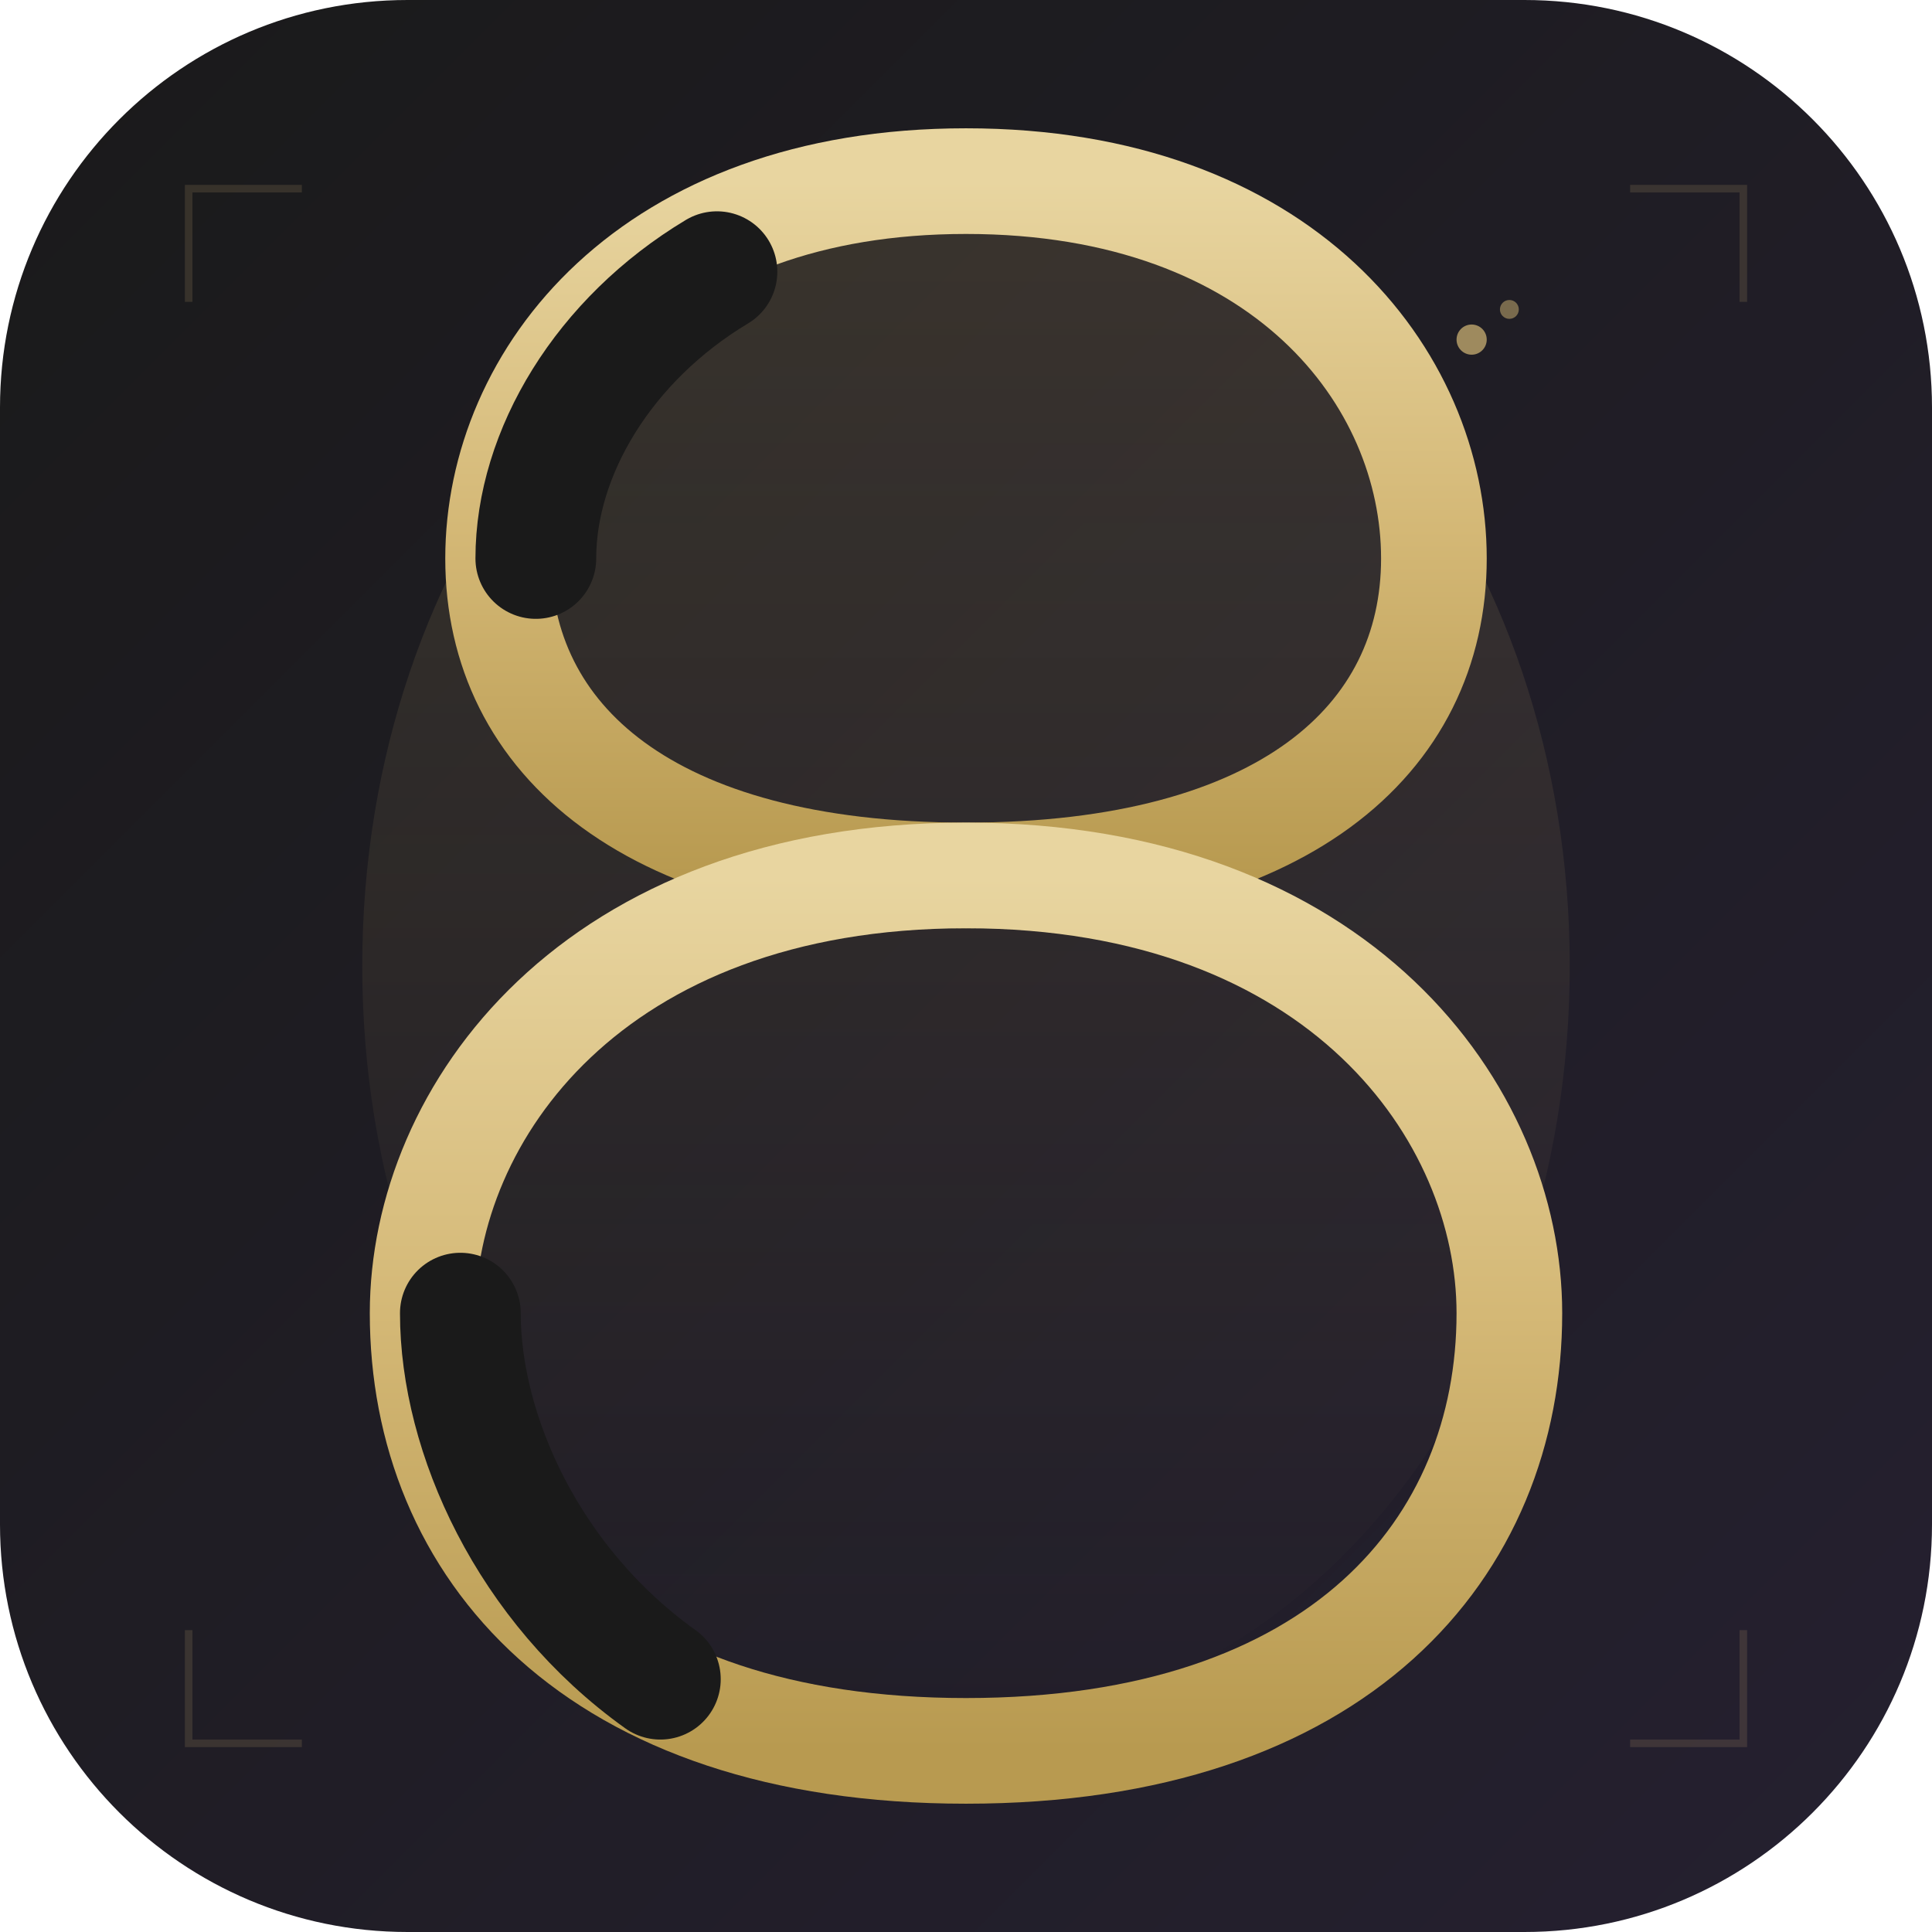
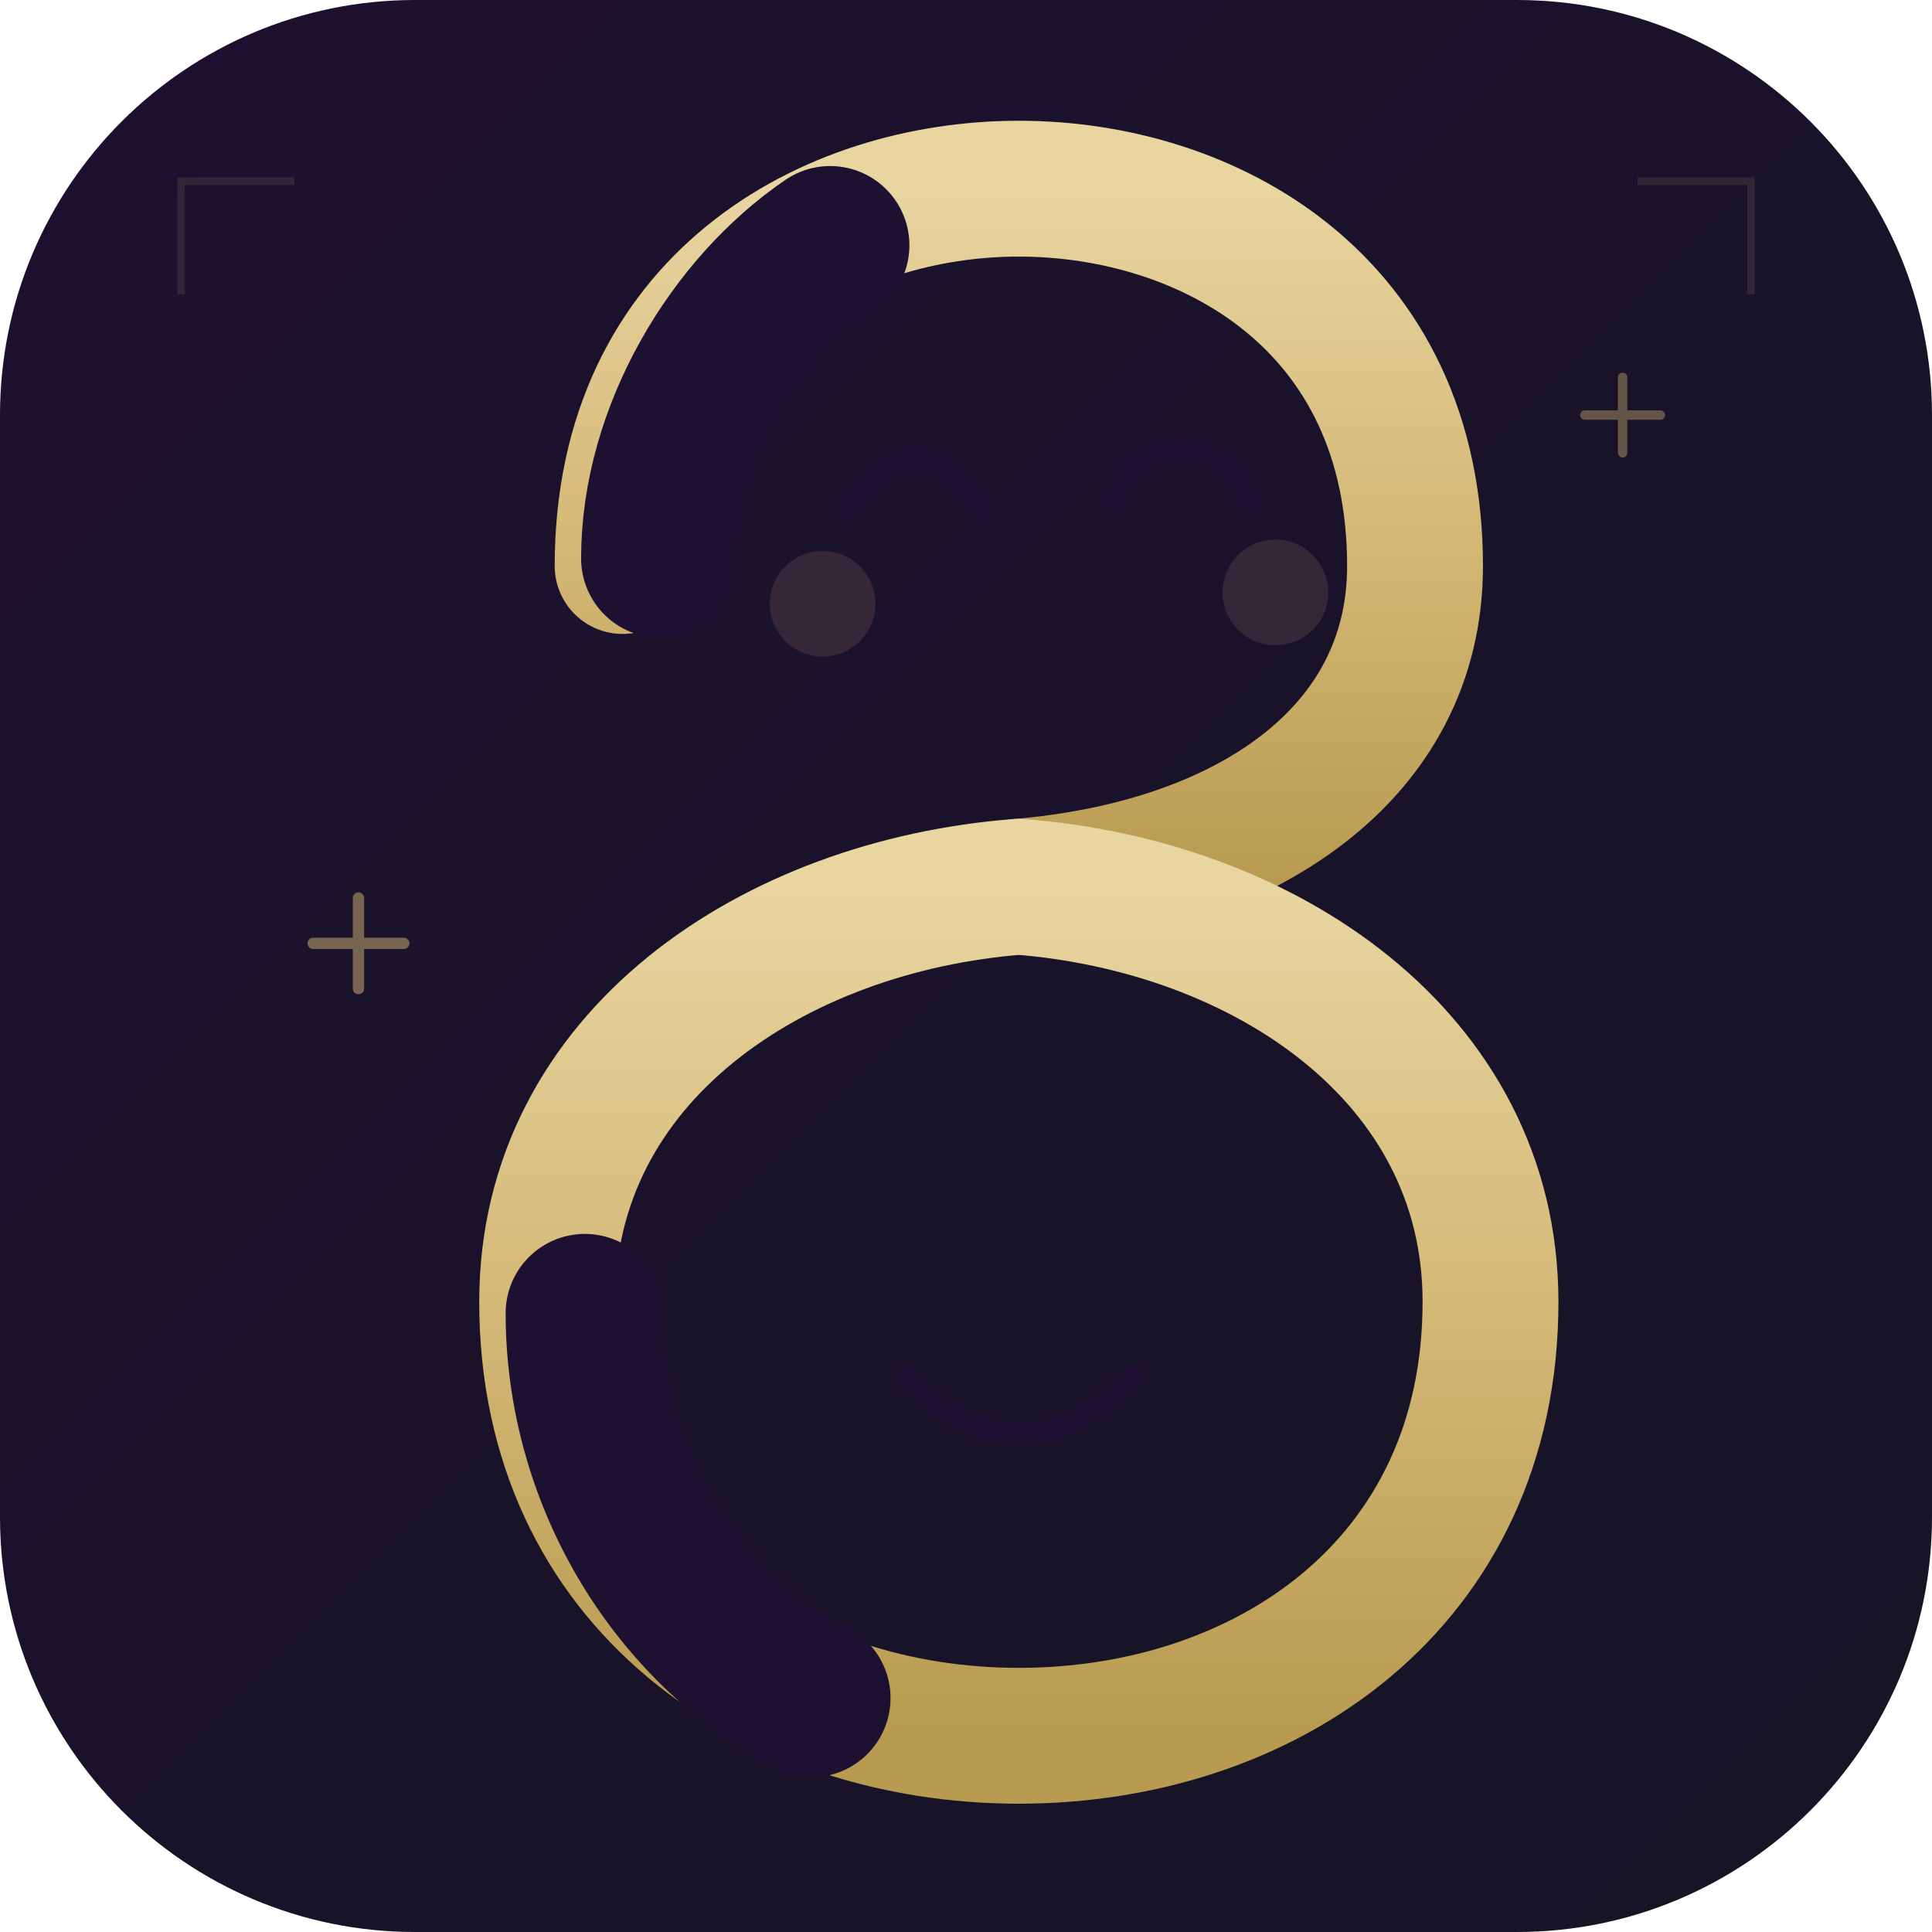
<svg xmlns="http://www.w3.org/2000/svg" viewBox="0 0 512 512">
  <defs>
    <linearGradient id="bg" x1="0%" y1="0%" x2="100%" y2="100%">
-       <stop offset="0%" style="stop-color:#1a1a1a" />
-       <stop offset="100%" style="stop-color:#252030" />
+       <stop offset="0%" style="stop-color:#1e1030" />
+       <stop offset="100%" style="stop-color:#151525" />
    </linearGradient>
    <linearGradient id="numGold" x1="0%" y1="0%" x2="0%" y2="100%">
      <stop offset="0%" style="stop-color:#e8d5a0" />
      <stop offset="50%" style="stop-color:#d4b876" />
      <stop offset="100%" style="stop-color:#b89a50" />
    </linearGradient>
-     <linearGradient id="accentGlow" x1="50%" y1="0%" x2="50%" y2="100%">
-       <stop offset="0%" style="stop-color:#d4b876;stop-opacity:0.15" />
-       <stop offset="100%" style="stop-color:#d4b876;stop-opacity:0" />
-     </linearGradient>
  </defs>
-   <rect width="512" height="512" rx="108" fill="url(#bg)" />
-   <ellipse cx="256" cy="256" rx="160" ry="200" fill="url(#accentGlow)" />
-   <path d="M 256 48            C 340 48, 380 100, 380 148            C 380 196, 340 232, 256 232            C 172 232, 132 196, 132 148            C 132 100, 172 48, 256 48 Z" fill="none" stroke="url(#numGold)" stroke-width="28" stroke-linejoin="round" />
-   <path d="M 256 232            C 355 232, 400 295, 400 348            C 400 410, 355 464, 256 464            C 157 464, 112 410, 112 348            C 112 295, 157 232, 256 232 Z" fill="none" stroke="url(#numGold)" stroke-width="28" stroke-linejoin="round" />
-   <path d="M 142 148 C 142 120, 160 90, 190 72" fill="none" stroke="#1a1a1a" stroke-width="32" stroke-linecap="round" />
-   <path d="M 122 348 C 122 380, 140 420, 175 445" fill="none" stroke="#1a1a1a" stroke-width="32" stroke-linecap="round" />
-   <circle cx="390" cy="90" r="4" fill="#d4b876" opacity="0.7" />
-   <circle cx="400" cy="82" r="2.5" fill="#d4b876" opacity="0.5" />
-   <path d="M 50 80 L 50 50 L 80 50" fill="none" stroke="#d4b876" stroke-width="2" opacity="0.15" />
-   <path d="M 432 50 L 462 50 L 462 80" fill="none" stroke="#d4b876" stroke-width="2" opacity="0.15" />
-   <path d="M 50 432 L 50 462 L 80 462" fill="none" stroke="#d4b876" stroke-width="2" opacity="0.15" />
-   <path d="M 432 462 L 462 462 L 462 432" fill="none" stroke="#d4b876" stroke-width="2" opacity="0.15" />
+   <rect width="512" height="512" rx="110" fill="url(#bg)" />
+   <path d="M 165 150 C 165 80, 220 50, 270 50            C 320 50, 375 80, 375 150            C 375 200, 330 230, 270 235" fill="none" stroke="url(#numGold)" stroke-width="36" stroke-linecap="round" />
+   <path d="M 270 235 C 335 240, 395 280, 395 345            C 395 420, 335 460, 270 460            C 205 460, 145 420, 145 345            C 145 280, 205 240, 270 235" fill="none" stroke="url(#numGold)" stroke-width="36" stroke-linecap="round" />
+   <path d="M 175 148 C 175 115, 195 82, 220 65" fill="none" stroke="#1e1030" stroke-width="42" stroke-linecap="round" />
+   <path d="M 155 348 C 155 390, 178 430, 215 450" fill="none" stroke="#1e1030" stroke-width="42" stroke-linecap="round" />
+   <path d="M 225 135 Q 243 108 261 135" fill="none" stroke="#1e1030" stroke-width="7" stroke-linecap="round" />
+   <path d="M 295 132 Q 313 105 331 132" fill="none" stroke="#1e1030" stroke-width="7" stroke-linecap="round" />
+   <path d="M 240 365 Q 270 395 300 365" fill="none" stroke="#1e1030" stroke-width="6" stroke-linecap="round" />
+   <circle cx="218" cy="160" r="14" fill="#c8a080" opacity="0.15" />
+   <circle cx="338" cy="157" r="14" fill="#c8a080" opacity="0.15" />
+   <g transform="translate(95,250)" opacity="0.5">
+     <line x1="0" y1="-12" x2="0" y2="12" stroke="#d4b876" stroke-width="3" stroke-linecap="round" />
+     <line x1="-12" y1="0" x2="12" y2="0" stroke="#d4b876" stroke-width="3" stroke-linecap="round" />
+   </g>
+   <g transform="translate(430,110)" opacity="0.4">
+     <line x1="0" y1="-10" x2="0" y2="10" stroke="#d4b876" stroke-width="2.5" stroke-linecap="round" />
+     <line x1="-10" y1="0" x2="10" y2="0" stroke="#d4b876" stroke-width="2.5" stroke-linecap="round" />
+   </g>
+   <path d="M 48 78 L 48 48 L 78 48" fill="none" stroke="#d4b876" stroke-width="2" opacity="0.12" />
+   <path d="M 434 48 L 464 48 L 464 78" fill="none" stroke="#d4b876" stroke-width="2" opacity="0.12" />
</svg>
